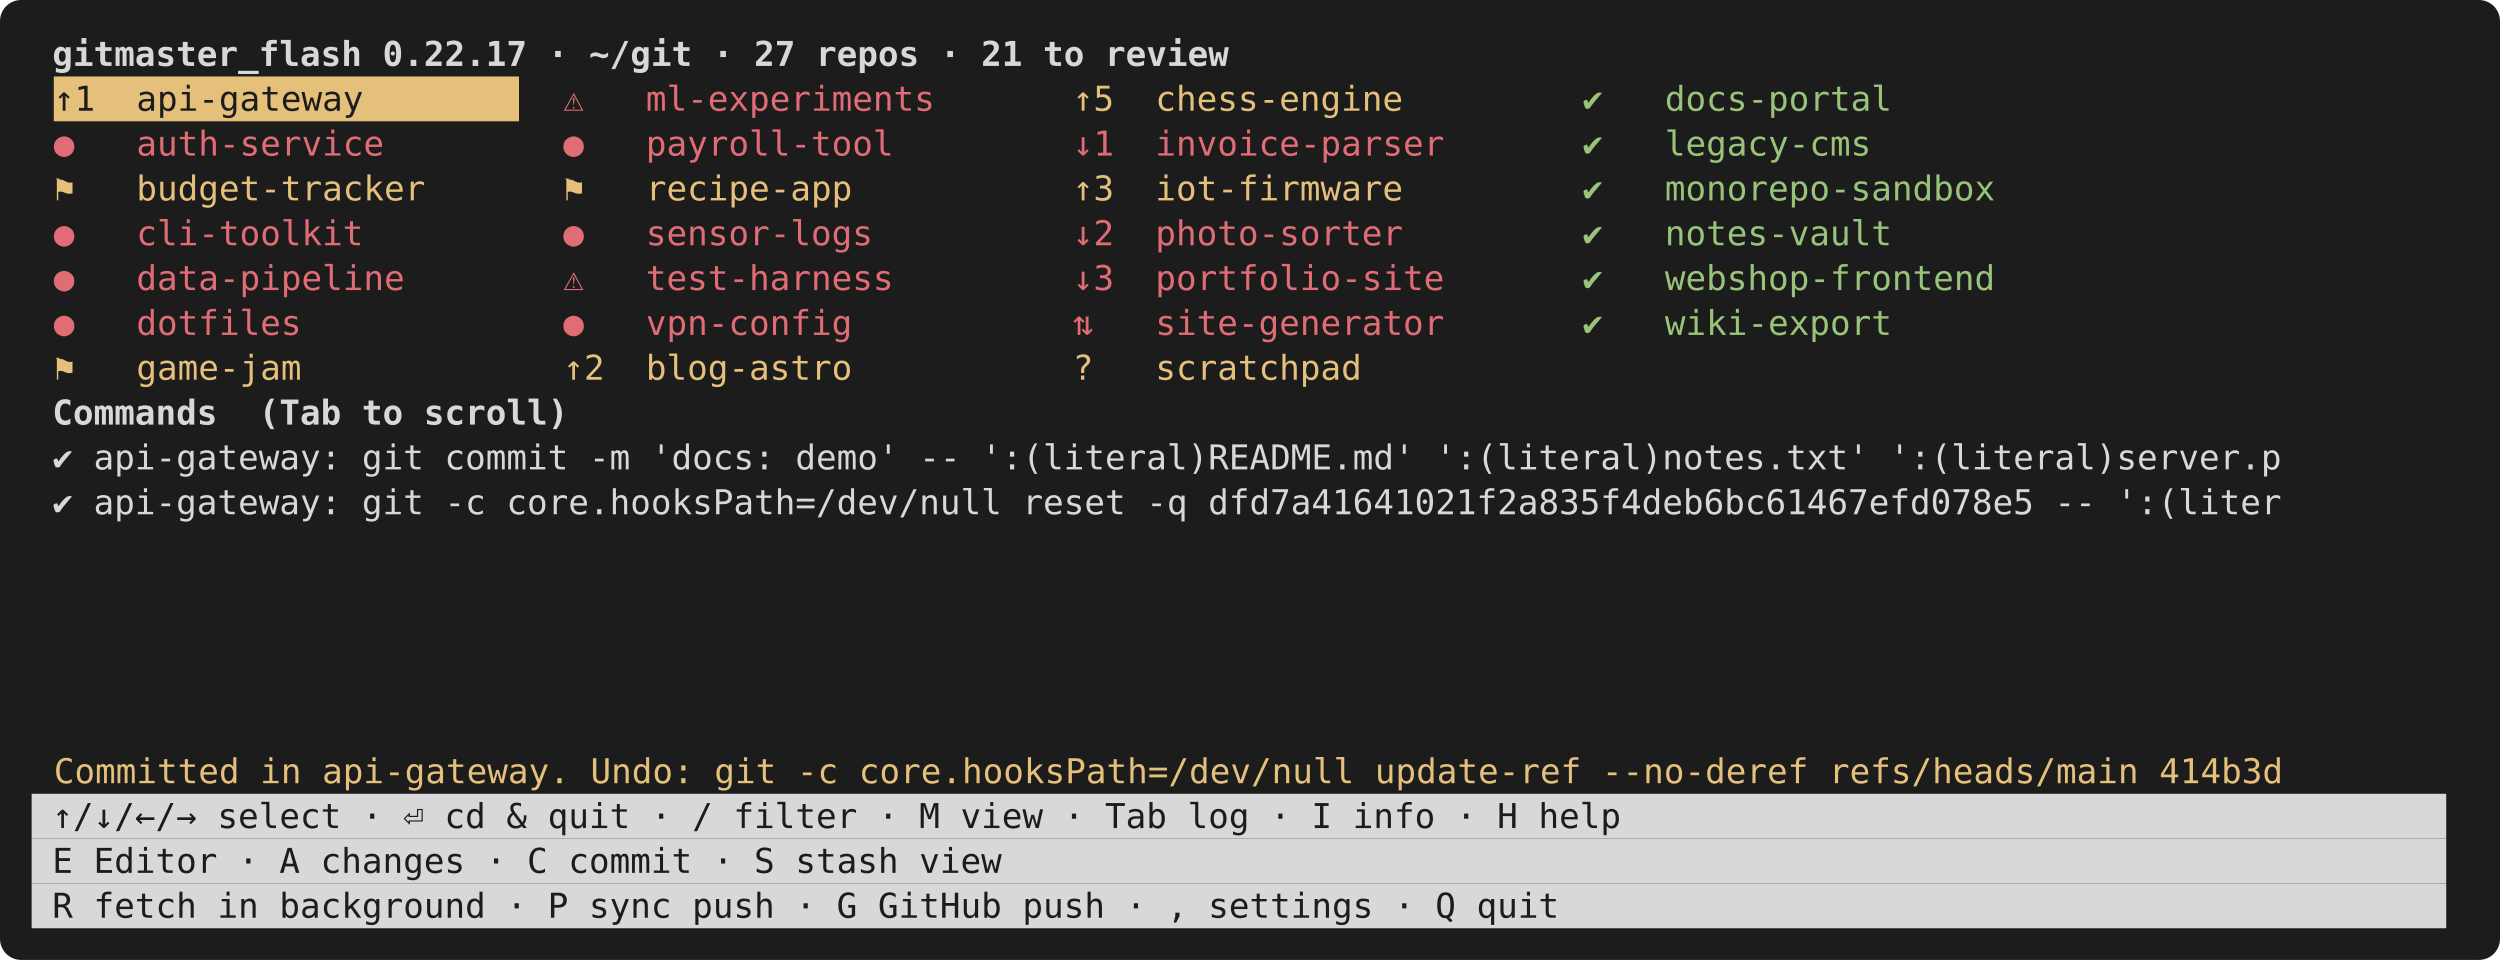
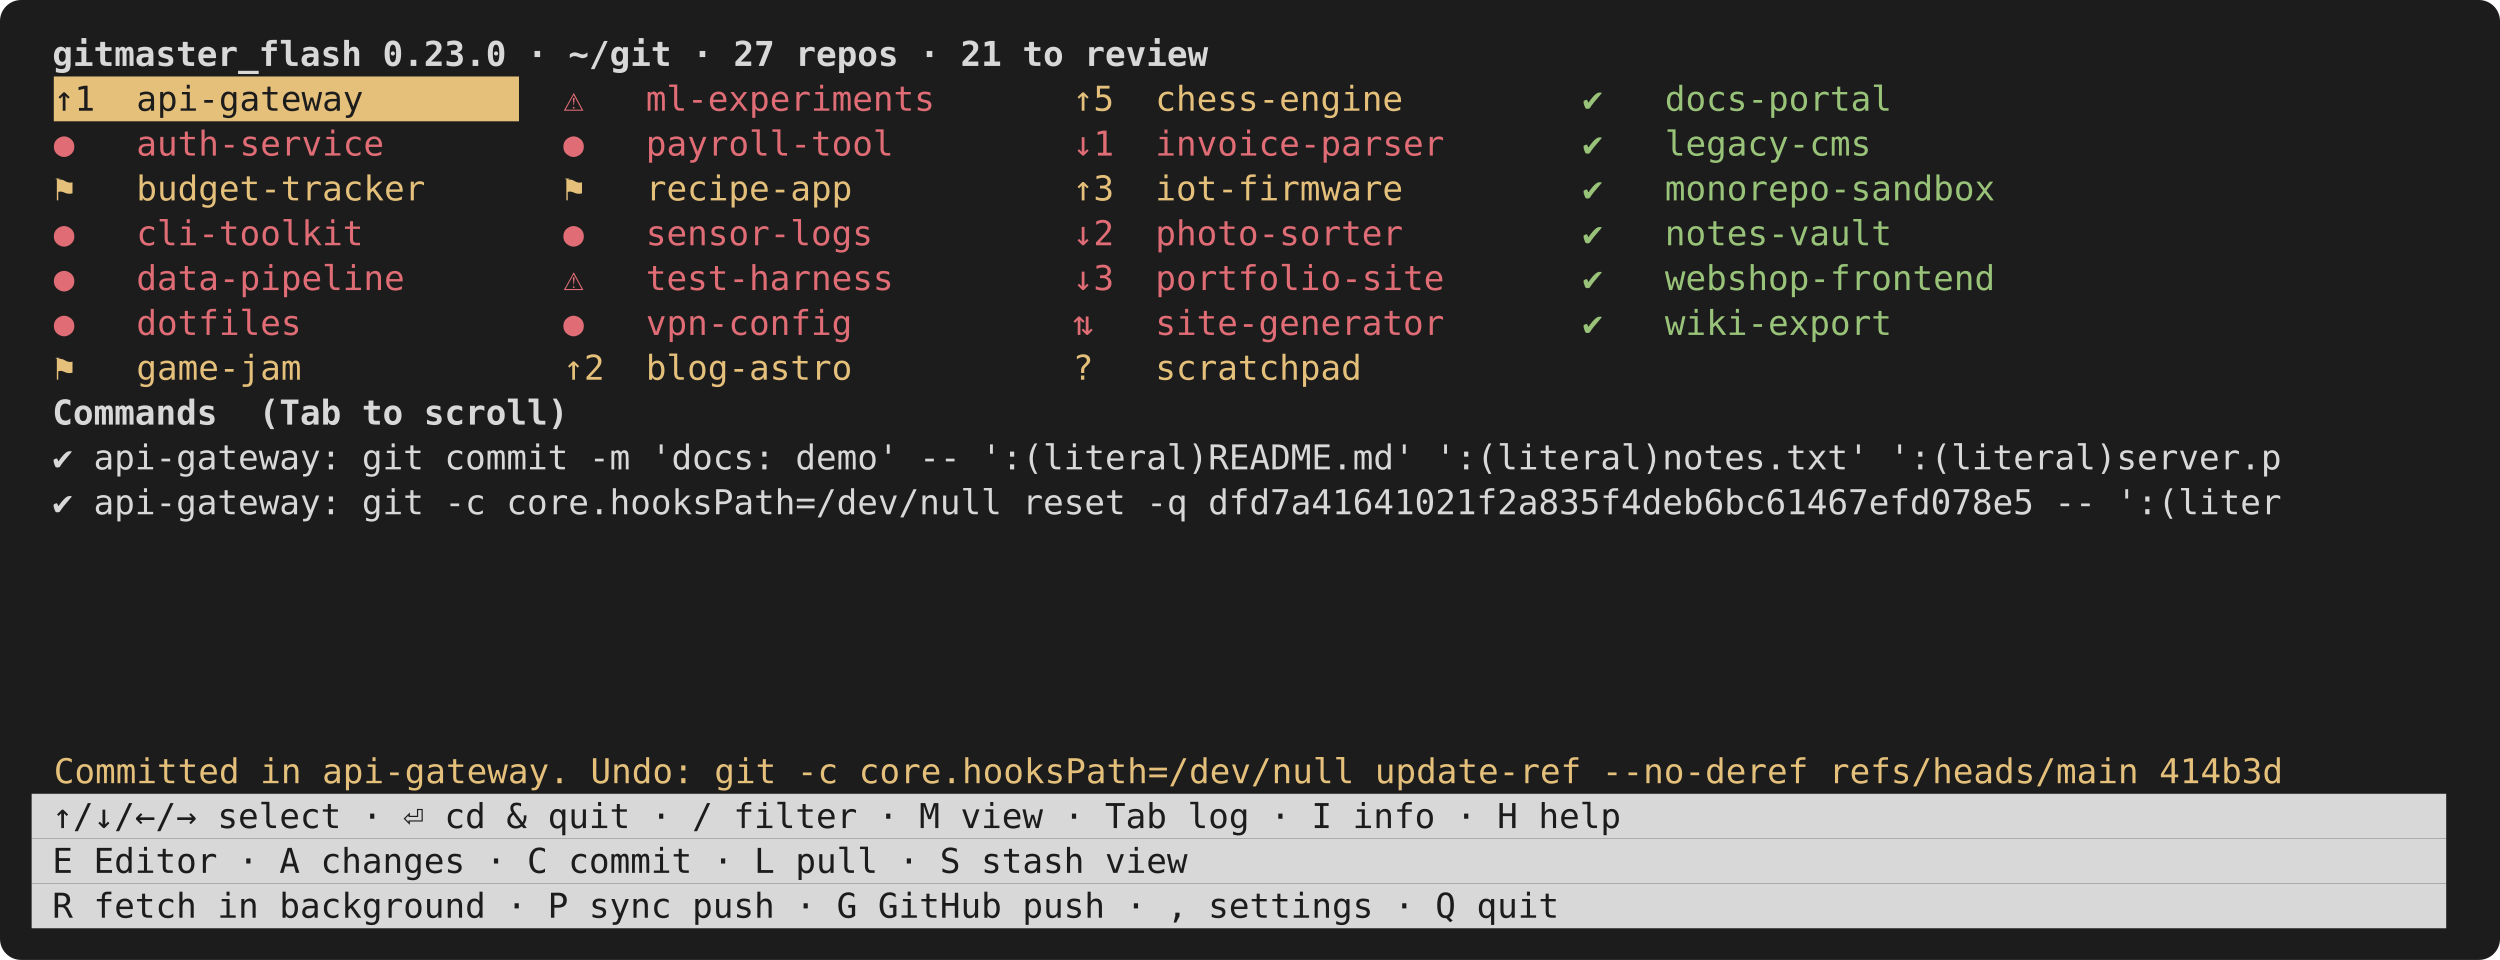
<svg xmlns="http://www.w3.org/2000/svg" viewBox="0 0 948 364" width="948" height="364" font-family="ui-monospace,SFMono-Regular,Menlo,Consolas,monospace" font-size="13">
  <rect width="948" height="364" rx="8" fill="#1c1c1c" />
-   <text x="12.0" y="25.0" fill="#d8d8d8" font-weight="bold" xml:space="preserve"> gitmaster_flash 0.22.17 · ~/git · 27 repos · 21 to review                                                   </text>
+   <text x="12.0" y="25.0" fill="#d8d8d8" font-weight="bold" xml:space="preserve"> gitmaster_flash 0.23.0 · ~/git · 27 repos · 21 to review                                                    </text>
  <rect x="20.4" y="29.0" width="176.4" height="17.0" fill="#e5c07b" />
  <text x="20.4" y="42.0" fill="#1c1c1c" xml:space="preserve">↑1  api-gateway      </text>
  <text x="213.6" y="42.0" fill="#e06c75" xml:space="preserve">⚠   ml-experiments   </text>
  <text x="406.8" y="42.0" fill="#e5c07b" xml:space="preserve">↑5  chess-engine     </text>
  <text x="600.0" y="42.0" fill="#98c379" xml:space="preserve">✔   docs-portal      </text>
  <text x="20.4" y="59.0" fill="#e06c75" xml:space="preserve">●   auth-service     </text>
  <text x="213.6" y="59.0" fill="#e06c75" xml:space="preserve">●   payroll-tool     </text>
  <text x="406.8" y="59.0" fill="#e06c75" xml:space="preserve">↓1  invoice-parser   </text>
  <text x="600.0" y="59.0" fill="#98c379" xml:space="preserve">✔   legacy-cms       </text>
  <text x="20.4" y="76.0" fill="#e5c07b" xml:space="preserve">⚑   budget-tracker   </text>
  <text x="213.6" y="76.0" fill="#e5c07b" xml:space="preserve">⚑   recipe-app       </text>
  <text x="406.8" y="76.0" fill="#e5c07b" xml:space="preserve">↑3  iot-firmware     </text>
  <text x="600.0" y="76.0" fill="#98c379" xml:space="preserve">✔   monorepo-sandbox </text>
  <text x="20.4" y="93.0" fill="#e06c75" xml:space="preserve">●   cli-toolkit      </text>
  <text x="213.6" y="93.0" fill="#e06c75" xml:space="preserve">●   sensor-logs      </text>
  <text x="406.8" y="93.0" fill="#e06c75" xml:space="preserve">↓2  photo-sorter     </text>
  <text x="600.0" y="93.0" fill="#98c379" xml:space="preserve">✔   notes-vault      </text>
  <text x="20.4" y="110.0" fill="#e06c75" xml:space="preserve">●   data-pipeline    </text>
  <text x="213.6" y="110.0" fill="#e06c75" xml:space="preserve">⚠   test-harness     </text>
  <text x="406.8" y="110.0" fill="#e06c75" xml:space="preserve">↓3  portfolio-site   </text>
  <text x="600.0" y="110.0" fill="#98c379" xml:space="preserve">✔   webshop-frontend </text>
  <text x="20.4" y="127.0" fill="#e06c75" xml:space="preserve">●   dotfiles         </text>
  <text x="213.6" y="127.0" fill="#e06c75" xml:space="preserve">●   vpn-config       </text>
  <text x="406.8" y="127.0" fill="#e06c75" xml:space="preserve">⇅   site-generator   </text>
  <text x="600.0" y="127.0" fill="#98c379" xml:space="preserve">✔   wiki-export      </text>
  <text x="20.4" y="144.0" fill="#e5c07b" xml:space="preserve">⚑   game-jam         </text>
  <text x="213.6" y="144.0" fill="#e5c07b" xml:space="preserve">↑2  blog-astro       </text>
  <text x="406.8" y="144.0" fill="#e5c07b" xml:space="preserve">?   scratchpad       </text>
  <text x="12.0" y="161.0" fill="#d8d8d8" font-weight="bold" xml:space="preserve"> Commands  (Tab to scroll)</text>
  <text x="12.0" y="178.0" fill="#d8d8d8" xml:space="preserve"> ✔ api-gateway: git commit -m 'docs: demo' -- ':(literal)README.md' ':(literal)notes.txt' ':(literal)server.p </text>
  <text x="12.0" y="195.0" fill="#d8d8d8" xml:space="preserve"> ✔ api-gateway: git -c core.hooksPath=/dev/null reset -q dfd7a41641021f2a835f4deb6bc61467efd078e5 -- ':(liter </text>
  <text x="20.4" y="297.0" fill="#e5c07b" xml:space="preserve">Committed in api-gateway. Undo: git -c core.hooksPath=/dev/null update-ref --no-deref refs/heads/main 414b3d</text>
  <rect x="12.0" y="301.0" width="915.6" height="17.0" fill="#d8d8d8" />
  <text x="12.0" y="314.0" fill="#1c1c1c" xml:space="preserve"> ↑/↓/←/→ select · ⏎ cd &amp; quit · / filter · M view · Tab log · I info · H help                                </text>
  <rect x="12.0" y="318.0" width="915.6" height="17.0" fill="#d8d8d8" />
-   <text x="12.0" y="331.0" fill="#1c1c1c" xml:space="preserve"> E Editor · A changes · C commit · S stash view                                                              </text>
+   <text x="12.0" y="331.0" fill="#1c1c1c" xml:space="preserve"> E Editor · A changes · C commit · L pull · S stash view                                                     </text>
  <rect x="12.0" y="335.0" width="915.6" height="17.0" fill="#d8d8d8" />
  <text x="12.0" y="348.0" fill="#1c1c1c" xml:space="preserve"> R fetch in background · P sync push · G GitHub push · , settings · Q quit                                   </text>
</svg>
